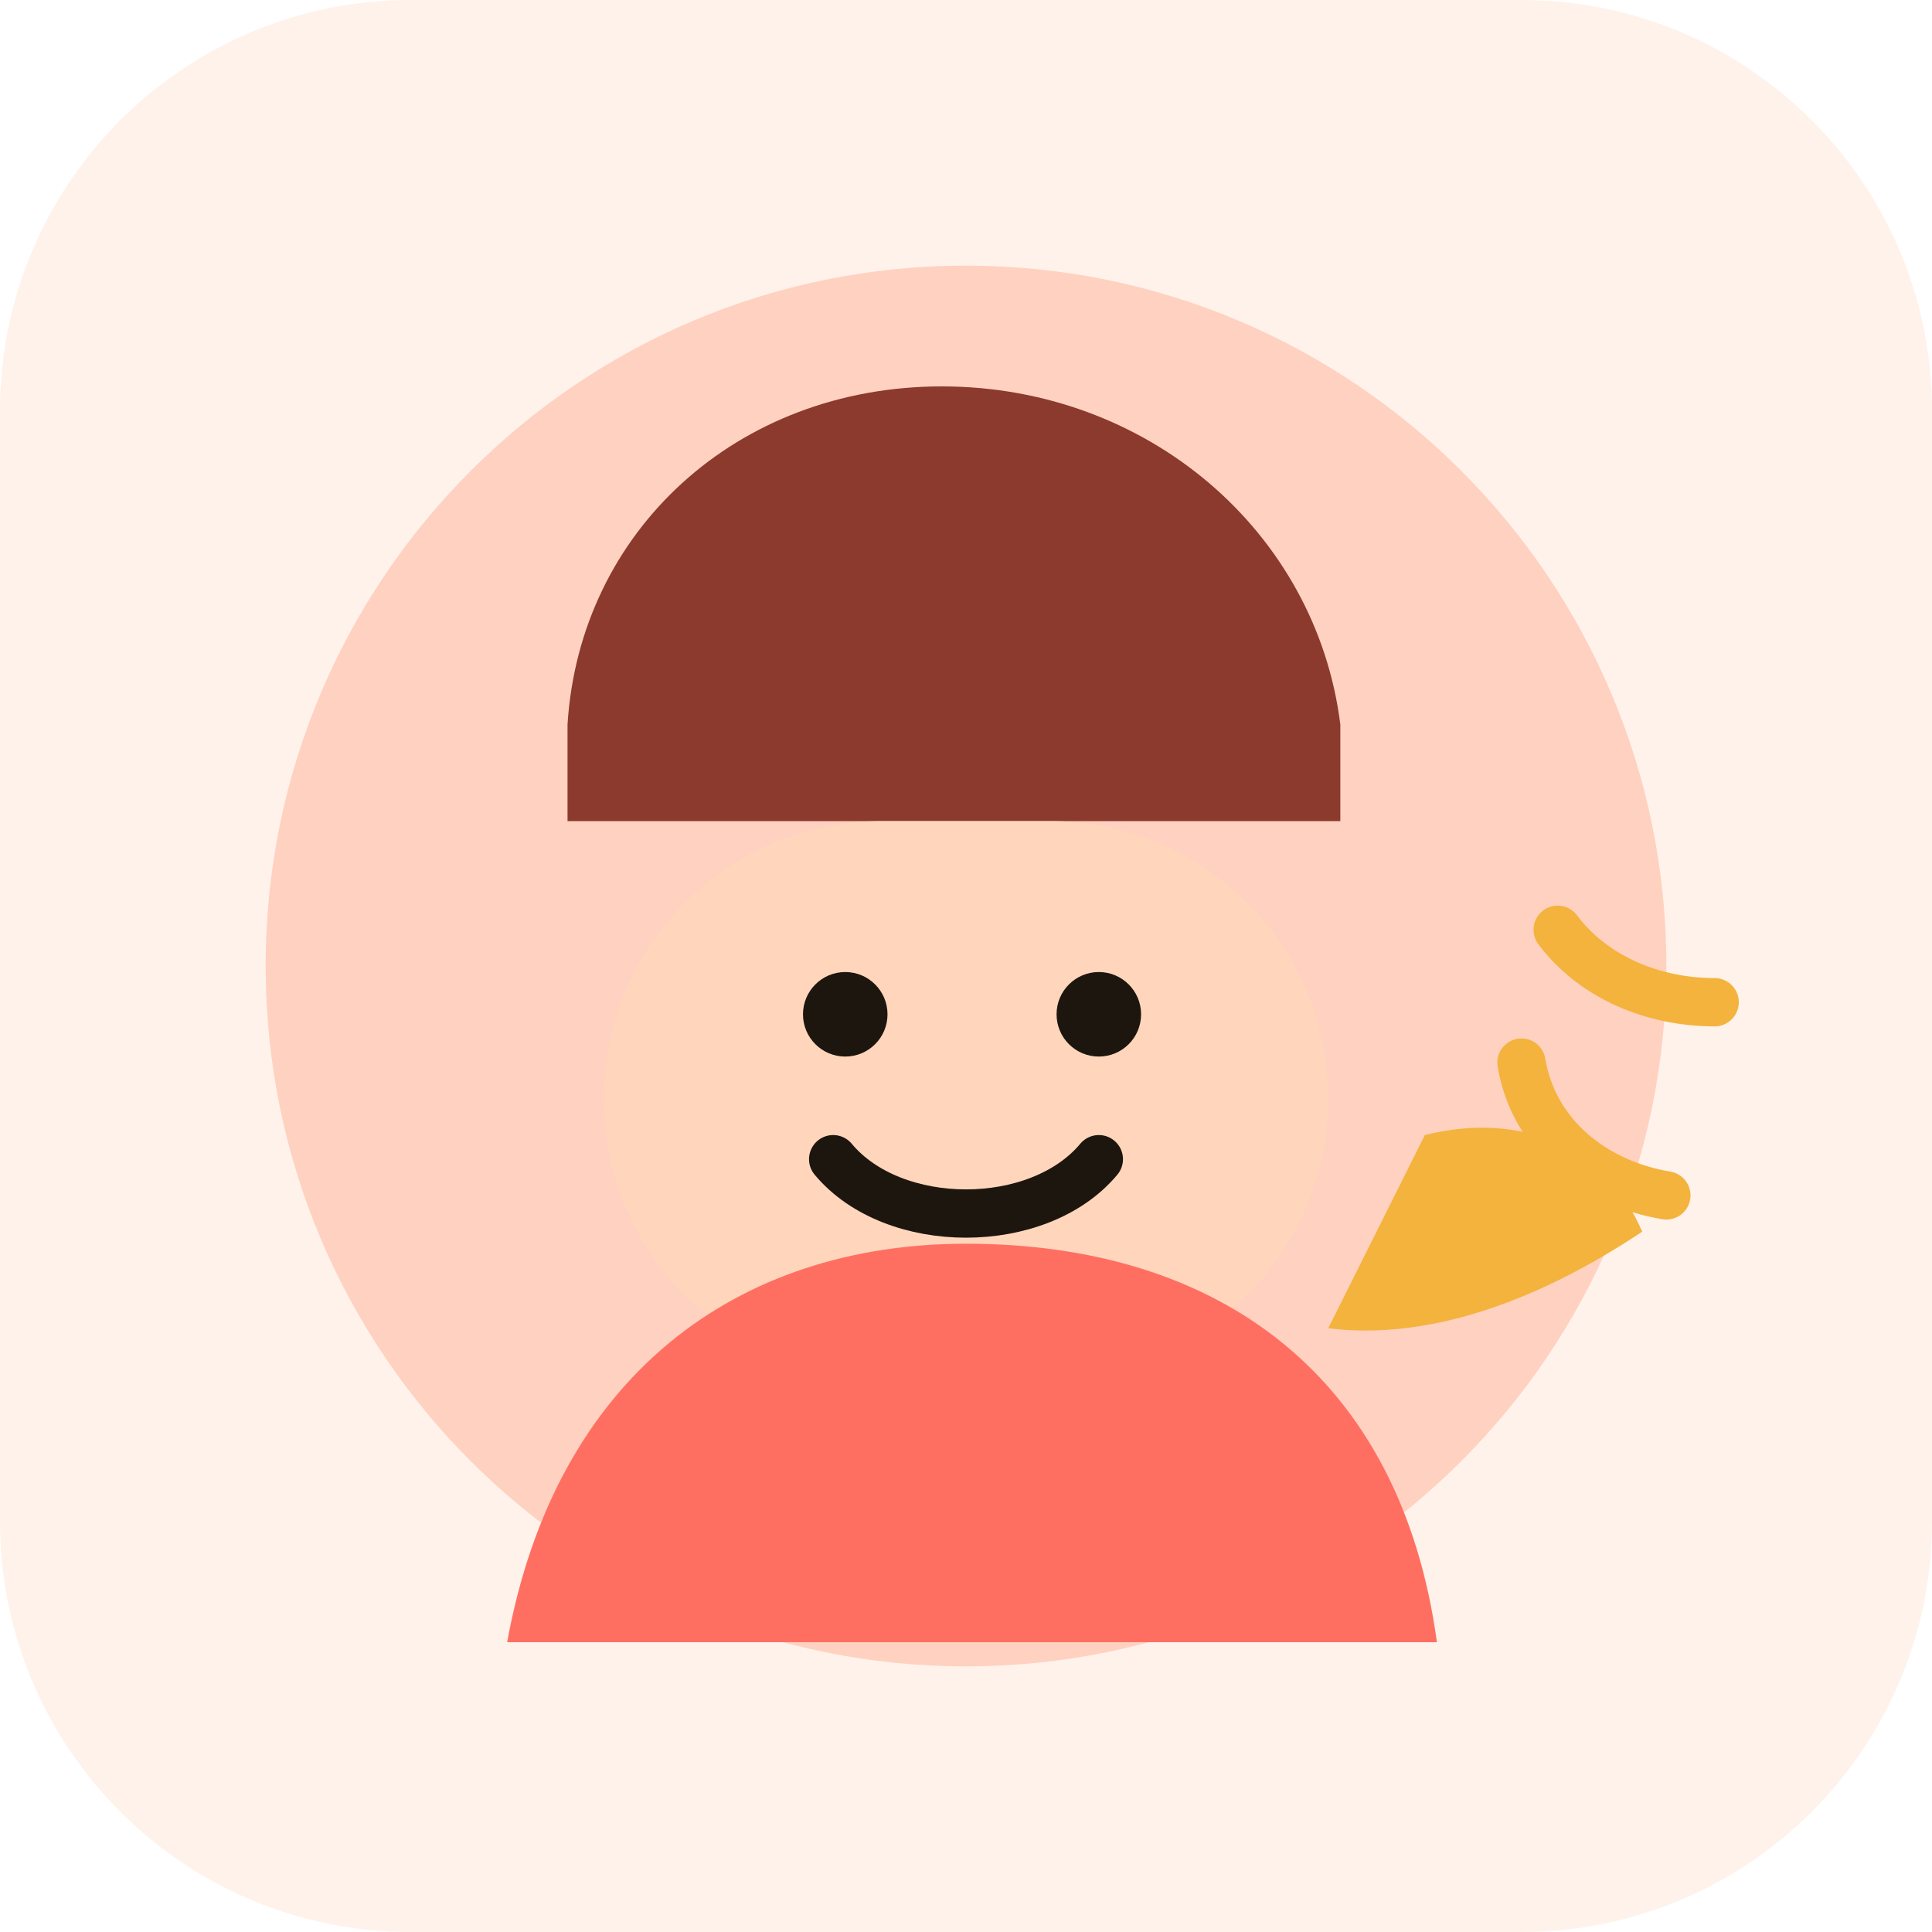
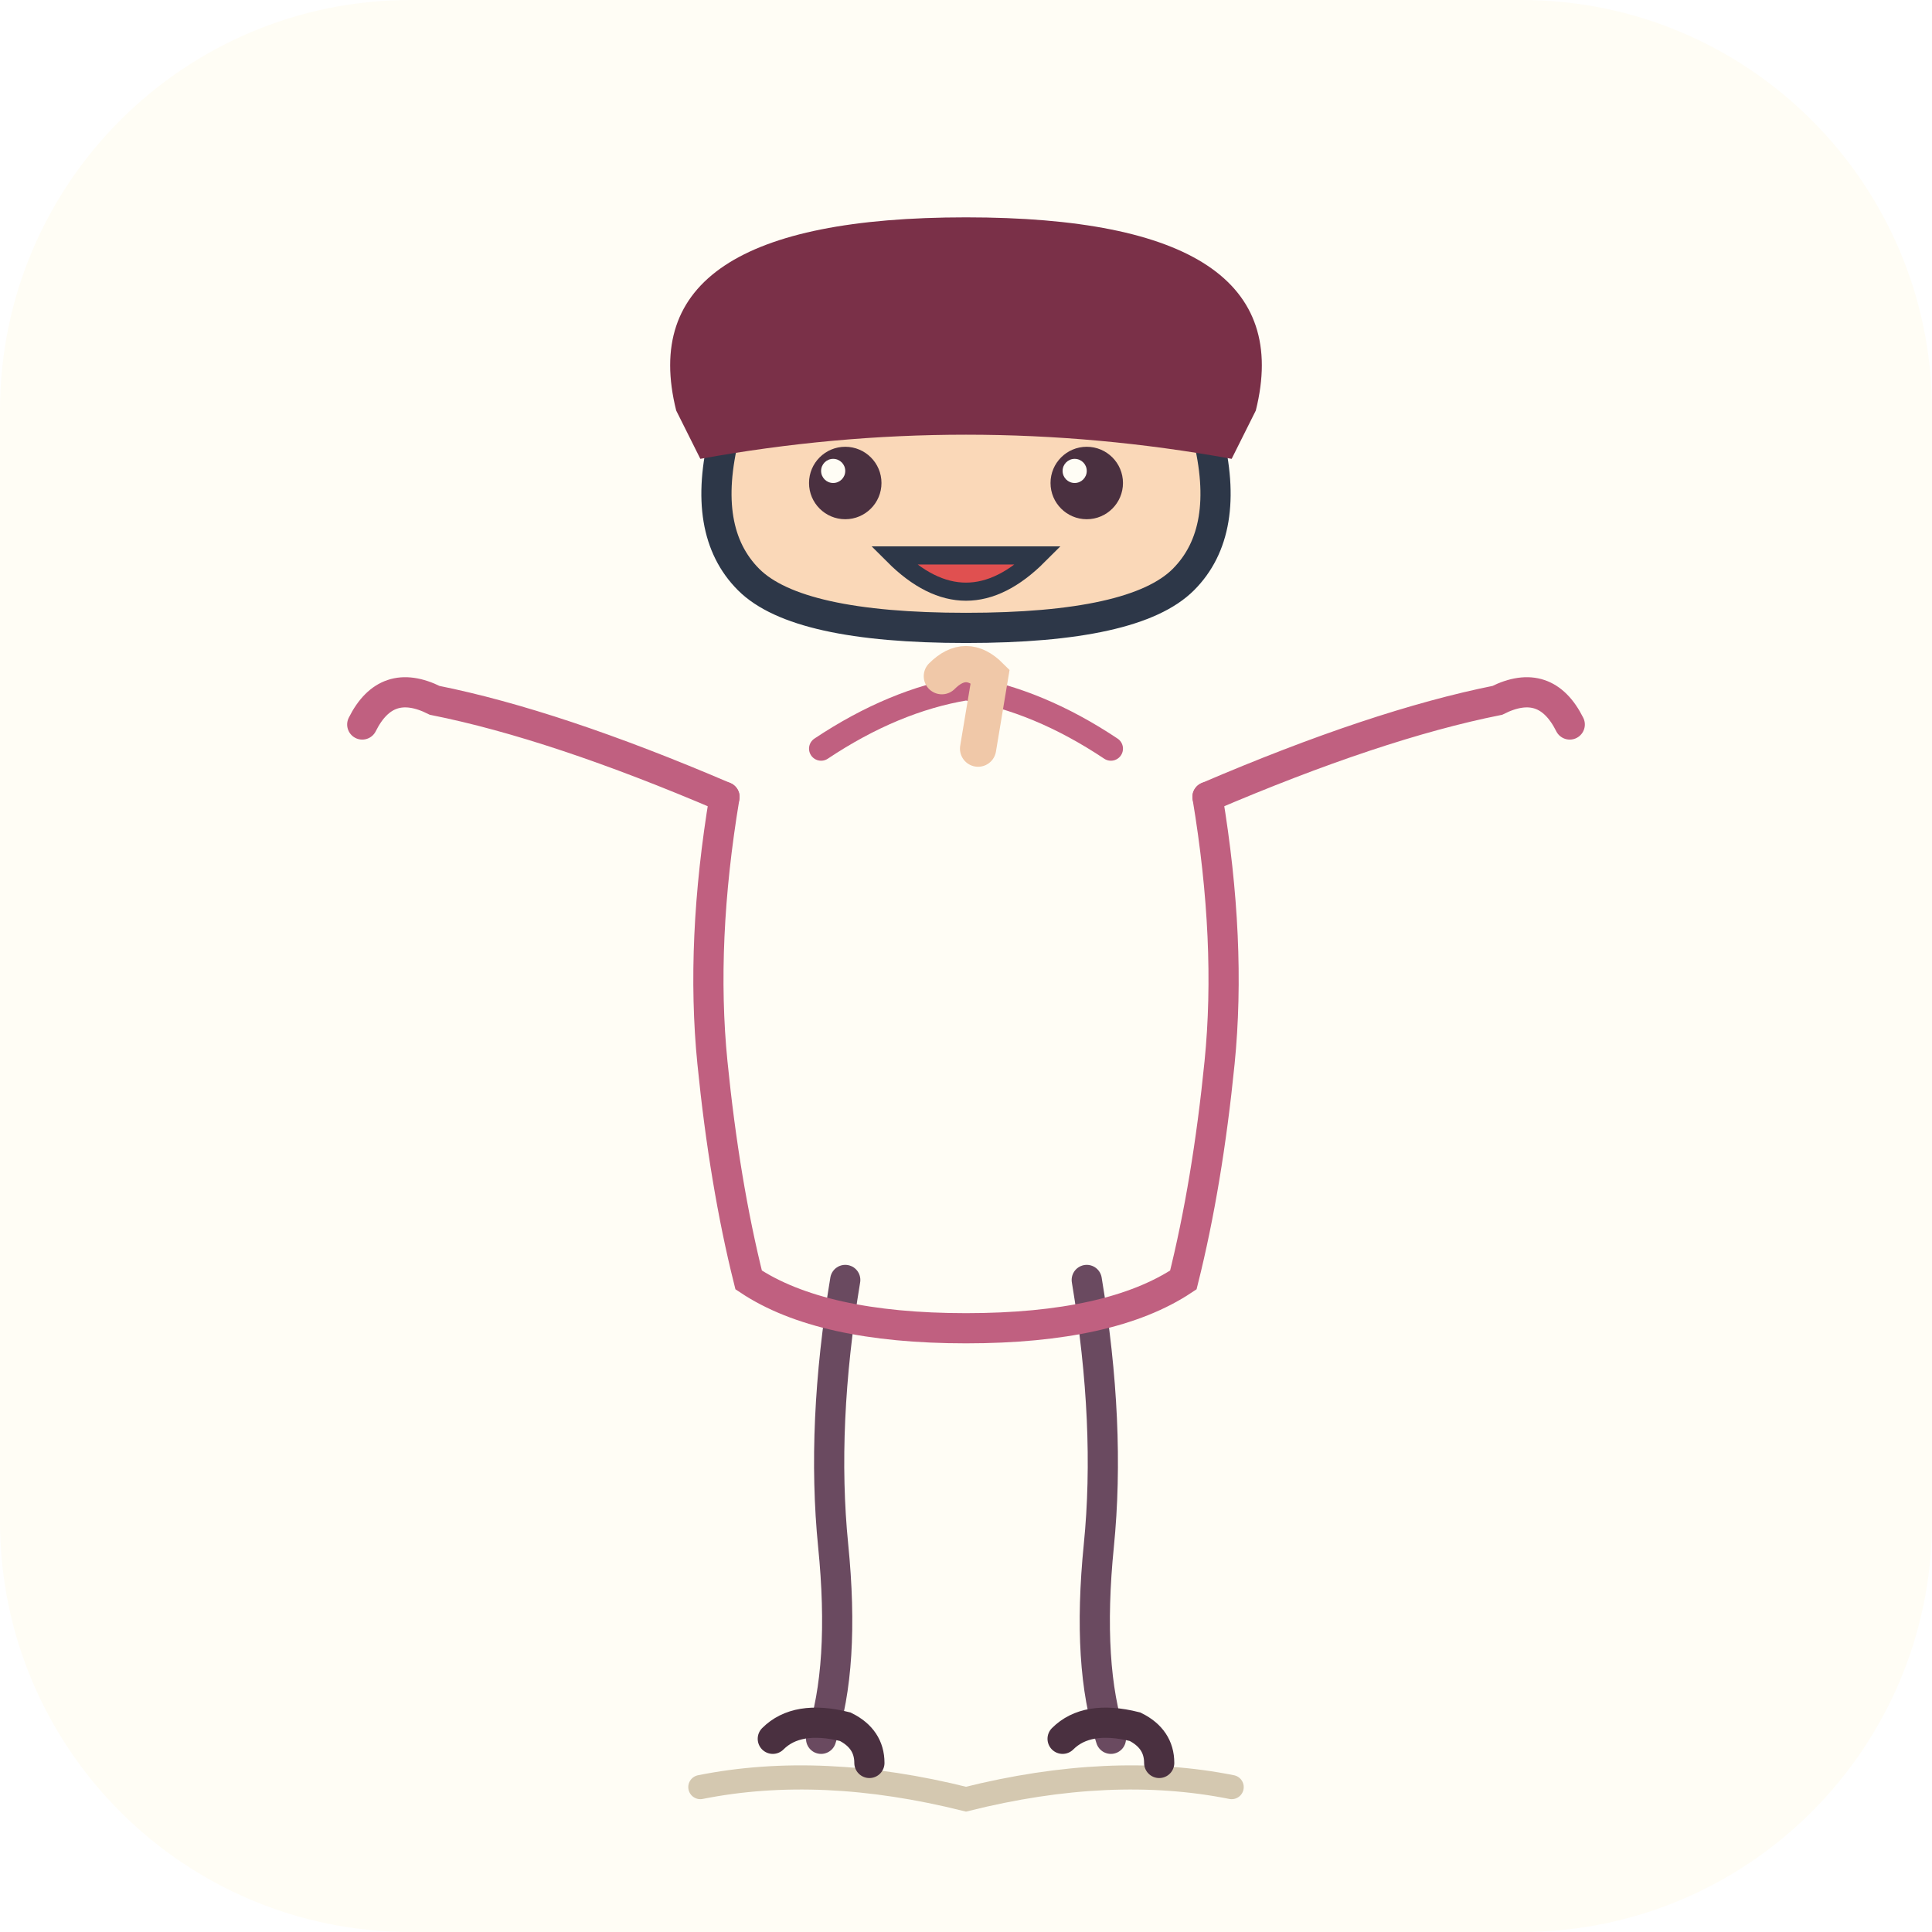
<svg xmlns="http://www.w3.org/2000/svg" viewBox="0 0 160 160" fill="none">
-   <rect width="160" height="160" rx="34" fill="#FFF2EA" />
-   <circle cx="80" cy="80" r="58" fill="#FFD1C0" />
-   <path d="M47 60c1-16 14-28 31-28 17 0 31 12 33 28v8H47v-8Z" fill="#8B3A2D" />
-   <rect x="50" y="68" width="60" height="46" rx="23" fill="#FFD6BC" />
-   <circle cx="70" cy="84" r="3.5" fill="#1D160F" />
-   <circle cx="91" cy="84" r="3.5" fill="#1D160F" />
-   <path d="M69 96c5 6 17 6 22 0" stroke="#1D160F" stroke-width="4" stroke-linecap="round" />
-   <path d="M42 136c4-22 19-33 38-33 21 0 36 11 39 33H42Z" fill="#FF6F61" />
-   <path d="M118 94c8-2 15 1 18 8-9 6-18 9-26 8l8-16Z" fill="#F3B33D" />
-   <path d="M126 88c1 6 6 10 12 11" stroke="#F3B33D" stroke-width="4" stroke-linecap="round" />
-   <path d="M129 77c3 4 8 6 13 6" stroke="#F3B33D" stroke-width="4" stroke-linecap="round" />
+   <rect width="160" height="160" rx="34" fill="#FFFDF5" />
+   <path d="M58 148 Q68 146 80 149 Q92 146 102 148" stroke="#D4C8B0" stroke-width="2" stroke-linecap="round" fill="none" />
+   <path d="M70 106 Q68 118 69 128 Q70 138 68 144" stroke="#6A4A60" stroke-width="2.5" stroke-linecap="round" fill="none" />
+   <path d="M90 106 Q92 118 91 128 Q90 138 92 144" stroke="#6A4A60" stroke-width="2.5" stroke-linecap="round" fill="none" />
+   <path d="M64 144 Q66 142 70 143 Q72 144 72 146" stroke="#4A3040" stroke-width="2.5" stroke-linecap="round" fill="none" />
+   <path d="M88 144 Q90 142 94 143 Q96 144 96 146" stroke="#4A3040" stroke-width="2.5" stroke-linecap="round" fill="none" />
+   <path d="M60 66 Q58 78 59 88 Q60 98 62 106 Q68 110 80 110 Q92 110 98 106 Q100 98 101 88 Q102 78 100 66" stroke="#C06080" stroke-width="2.5" stroke-linecap="round" fill="none" />
+   <path d="M68 62 Q74 58 80 57 Q86 58 92 62" stroke="#C06080" stroke-width="2" stroke-linecap="round" fill="none" />
+   <path d="M60 66 Q46 60 36 58 Q32 56 30 60" stroke="#C06080" stroke-width="2.5" stroke-linecap="round" fill="none" />
+   <path d="M100 66 Q114 60 124 58 Q128 56 130 60" stroke="#C06080" stroke-width="2.5" stroke-linecap="round" fill="none" />
+   <path d="M78 56 Q80 54 82 56 L81 62" stroke="#F0C8A8" stroke-width="3" stroke-linecap="round" fill="none" />
+   <path d="M60 36 Q58 28 62 24 Q66 20 80 20 Q94 20 98 24 Q102 28 100 36 Q102 44 98 48 Q94 52 80 52 Q66 52 62 48 Q58 44 60 36 Z" fill="#FAD8B8" stroke="#2D3748" stroke-width="2.5" stroke-linecap="round" />
+   <path d="M56 34 Q54 26 60 22 Q66 18 80 18 Q94 18 100 22 Q106 26 104 34 L102 38 Q80 34 58 38 Z" fill="#7A3048" />
+   <circle cx="70" cy="40" r="3" fill="#4A3040" />
+   <circle cx="69" cy="39" r="1" fill="#FFFDF5" />
+   <circle cx="90" cy="40" r="3" fill="#4A3040" />
+   <circle cx="89" cy="39" r="1" fill="#FFFDF5" />
+   <path d="M74 46 Q80 52 86 46 Z" fill="#E05050" stroke="#2D3748" stroke-width="1.5" stroke-linecap="round" />
</svg>
